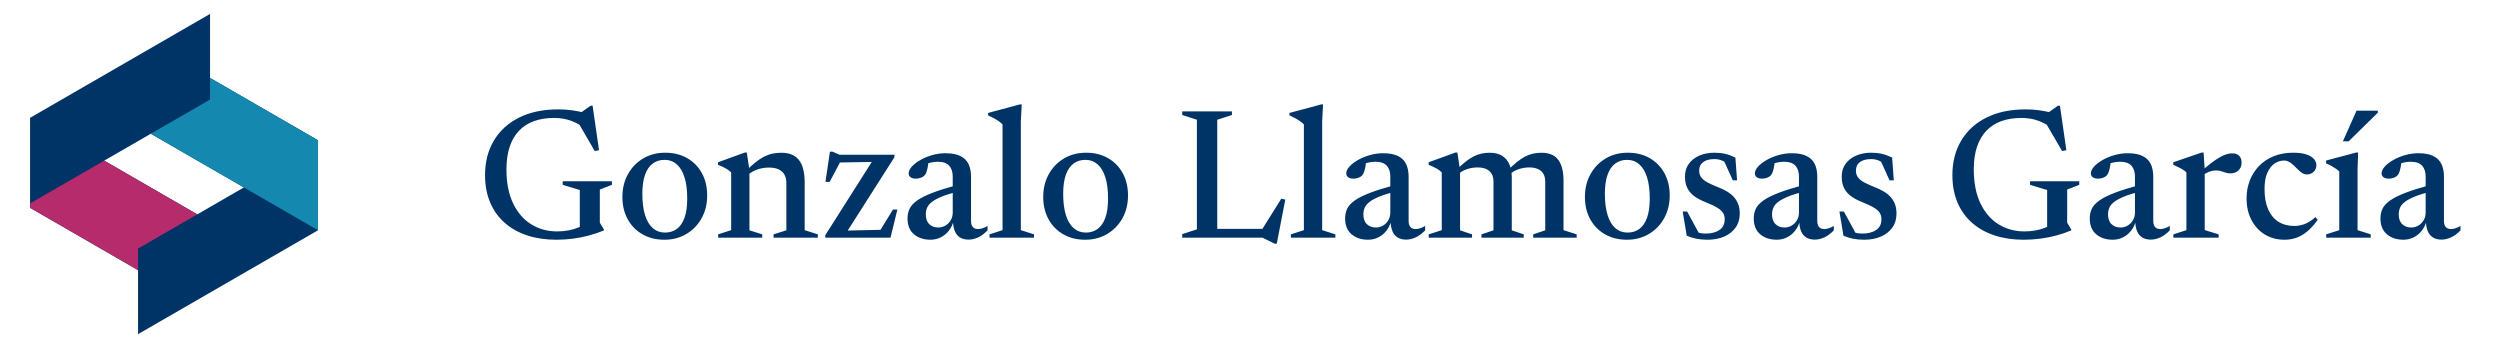
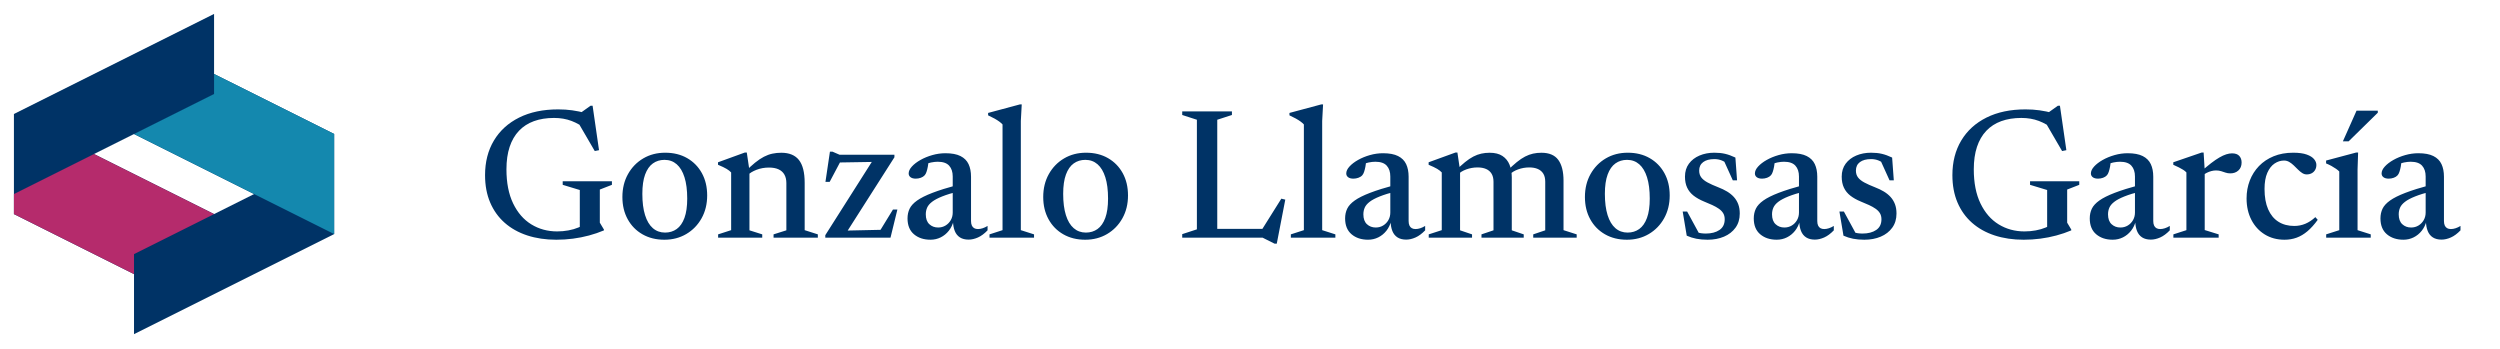
<svg xmlns="http://www.w3.org/2000/svg" viewBox="0 0 718.22 100" role="img" aria-label="Gonzalo Llamosas García">
-   <g transform="translate(50 50) scale(1.034026) translate(-48 -50.6188)">
-     <path fill="#003366" fill-rule="evenodd" d="M 8 35 L 58 6.132 L 58 23.917 L 88 41.238 L 88 66.238 L 38 95.105 L 38 77.321 L 8 60 Z M 28.598 46.892 L 41.546 39.417 L 67.402 54.345 L 54.454 61.821 Z" />
-     <path fill="#b52b6c" d="M 8 58.785 L 28.598 46.892 L 54.454 61.821 L 38 71.321 L 38 77.321 L 8 60 Z" />
-     <path fill="#1488ae" d="M 58 23.917 L 88 41.238 L 88 66.238 L 41.546 39.417 L 58 29.917 Z" />
+   <g transform="translate(50 50) scale(1.15) translate(-50 -50)">
+     <path fill="#003366" fill-rule="evenodd" d="M 10 35 L 60 10 L 60 25 L 90 40 L 90 65 L 40 90 L 40 75 L 10 60 Z M 30 45 L 40 40 L 70 55 L 60 60 Z" />
+     <path fill="#b52b6c" d="M 10 55 L 30 45 L 60 60 L 40 70 L 40 75 L 10 60 Z" />
+     <path fill="#1488ae" d="M 60 25 L 90 40 L 90 65 L 40 40 L 60 30 Z" />
  </g>
  <g transform="translate(128 28) scale(0.5334219)">
    <path fill="#003366" d="M 83.091 67.436 L 85.305 71.145 L 85.305 71.587 Q 81.46 73.214 77.257 74.34 Q 73.055 75.466 68.633 76.043 Q 64.21 76.621 59.668 76.621 Q 51.074 76.621 44.009 74.303 Q 36.945 71.985 31.859 67.503 Q 26.773 63.02 24.026 56.561 Q 21.278 50.101 21.278 41.834 Q 21.278 31.181 26.039 23.211 Q 30.799 15.24 39.632 10.831 Q 48.465 6.421 60.664 6.421 Q 64.679 6.421 68.214 6.918 Q 71.749 7.414 75.766 8.467 L 71.603 9.089 L 78.097 4.452 L 79.198 4.452 L 82.657 28.392 L 80.362 28.859 L 70.392 11.724 L 76.162 17.432 Q 72.087 14.253 67.843 12.641 Q 63.599 11.029 58.418 11.029 Q 52.347 11.029 47.592 12.757 Q 42.836 14.485 39.536 17.962 Q 36.236 21.439 34.517 26.612 Q 32.799 31.785 32.799 38.682 Q 32.799 49.603 36.398 57.069 Q 39.996 64.535 46.182 68.338 Q 52.368 72.142 60.106 72.142 Q 63.198 72.142 66.164 71.6 Q 69.129 71.059 71.608 70.015 Q 74.087 68.971 75.642 67.547 L 72.308 73.24 L 72.308 49.847 L 63.099 47.053 L 63.099 45.118 L 89.604 45.118 L 89.604 47.053 L 83.091 49.593 Z M 118.226 72.772 Q 121.809 72.772 124.494 70.85 Q 127.178 68.929 128.668 64.876 Q 130.159 60.824 130.159 54.463 Q 130.159 47.634 128.695 42.995 Q 127.231 38.356 124.503 35.981 Q 121.775 33.606 117.924 33.606 Q 114.349 33.606 111.661 35.527 Q 108.974 37.449 107.483 41.501 Q 105.992 45.553 105.992 51.913 Q 105.992 58.703 107.452 63.362 Q 108.912 68.021 111.659 70.397 Q 114.406 72.772 118.226 72.772 Z M 117.841 76.621 Q 111.162 76.621 106.06 73.7 Q 100.959 70.778 98.103 65.581 Q 95.246 60.385 95.246 53.62 Q 95.246 46.668 98.258 41.28 Q 101.27 35.892 106.478 32.823 Q 111.685 29.755 118.309 29.755 Q 125.061 29.755 130.139 32.675 Q 135.216 35.596 138.061 40.769 Q 140.906 45.943 140.906 52.756 Q 140.906 59.7 137.882 65.094 Q 134.857 70.487 129.647 73.554 Q 124.436 76.621 117.841 76.621 Z M 163.674 39.334 L 163.674 71.549 L 170.564 73.73 L 170.564 75.521 L 146.801 75.521 L 146.801 73.73 L 153.816 71.464 L 153.816 40.38 Q 152.928 39.4 151.371 38.468 Q 149.814 37.535 146.743 36.256 L 146.743 34.91 L 161.191 29.656 L 162.243 29.656 Z M 176.659 73.73 L 183.559 71.549 L 183.559 46.129 Q 183.559 43.435 182.513 41.565 Q 181.467 39.695 179.387 38.724 Q 177.306 37.752 174.203 37.752 Q 170.58 37.752 167.455 38.967 Q 164.33 40.181 162.748 41.87 L 161.093 40.285 Q 164.143 37.187 166.672 35.144 Q 169.201 33.1 171.464 31.93 Q 173.727 30.759 176.005 30.268 Q 178.283 29.777 180.816 29.777 Q 187.258 29.777 190.337 33.696 Q 193.416 37.616 193.416 45.96 L 193.416 71.464 L 200.508 73.73 L 200.508 75.521 L 176.659 75.521 Z M 204.525 75.521 L 204.525 74.166 L 230.937 32.56 L 234.562 34.645 L 208.713 35.071 L 213.884 32.229 L 206.89 45.442 L 204.608 45.442 L 207.017 29.199 L 208.419 29.199 L 212.226 30.855 L 241.753 30.855 L 241.753 32.211 L 215.156 73.927 L 211.681 71.782 L 236.03 71.246 L 232.624 73.987 L 240.976 60.34 L 243.355 60.34 L 239.637 75.521 Z M 275.905 47.072 L 276.481 50.51 Q 270.938 51.911 267.445 53.315 Q 263.951 54.718 262.034 56.191 Q 260.117 57.664 259.382 59.319 Q 258.647 60.974 258.647 62.956 Q 258.647 66.485 260.565 68.263 Q 262.483 70.04 265.309 70.04 Q 267.512 70.04 269.285 68.967 Q 271.058 67.895 272.106 66.066 Q 273.154 64.237 273.154 61.971 L 273.154 42.576 Q 273.154 38.88 271.238 36.751 Q 269.322 34.621 265.1 34.621 Q 263.418 34.621 261.486 35.019 Q 259.554 35.417 257.944 36.196 L 260.276 33.631 Q 260.065 35.59 259.75 37.239 Q 259.436 38.888 259.033 40.073 Q 258.629 41.258 258.051 41.905 Q 257.273 42.779 255.967 43.251 Q 254.661 43.722 253.275 43.722 Q 251.467 43.722 250.446 42.964 Q 249.426 42.206 249.426 40.914 Q 249.426 39.099 251.167 37.19 Q 252.907 35.282 255.784 33.656 Q 258.661 32.03 262.173 31.032 Q 265.686 30.035 269.259 30.035 Q 274.3 30.035 277.325 31.553 Q 280.351 33.071 281.682 35.899 Q 283.012 38.727 283.012 42.671 L 283.012 66.524 Q 283.012 68 283.447 68.96 Q 283.881 69.919 284.714 70.395 Q 285.546 70.871 286.751 70.871 Q 287.946 70.871 289.271 70.441 Q 290.596 70.011 291.917 69.19 L 291.917 71.567 Q 289.357 74.234 286.746 75.396 Q 284.136 76.559 281.705 76.559 Q 278.88 76.559 277.025 75.366 Q 275.17 74.174 274.266 71.933 Q 273.362 69.693 273.305 66.622 L 273.654 66.345 Q 272.879 69.479 271.048 71.784 Q 269.218 74.09 266.673 75.352 Q 264.128 76.614 261.152 76.614 Q 255.734 76.614 252.272 73.673 Q 248.81 70.731 248.81 65.137 Q 248.81 62.255 249.931 59.916 Q 251.053 57.577 253.98 55.495 Q 256.907 53.413 262.227 51.37 Q 267.547 49.327 275.905 47.072 Z M 309.838 71.464 L 316.947 73.73 L 316.947 75.521 L 292.965 75.521 L 292.965 73.73 L 299.98 71.464 L 299.98 14.529 Q 299.299 13.771 298.23 12.987 Q 297.161 12.203 295.662 11.361 Q 294.163 10.518 292.213 9.631 L 292.213 8.332 L 309.299 3.749 L 310.32 3.749 L 309.838 12.648 Z M 344.876 72.772 Q 348.46 72.772 351.144 70.85 Q 353.829 68.929 355.319 64.876 Q 356.809 60.824 356.809 54.463 Q 356.809 47.634 355.345 42.995 Q 353.881 38.356 351.153 35.981 Q 348.426 33.606 344.575 33.606 Q 340.999 33.606 338.312 35.527 Q 335.625 37.449 334.134 41.501 Q 332.642 45.553 332.642 51.913 Q 332.642 58.703 334.102 63.362 Q 335.562 68.021 338.31 70.397 Q 341.057 72.772 344.876 72.772 Z M 344.492 76.621 Q 337.812 76.621 332.711 73.7 Q 327.609 70.778 324.753 65.581 Q 321.897 60.385 321.897 53.62 Q 321.897 46.668 324.909 41.28 Q 327.921 35.892 333.128 32.823 Q 338.336 29.755 344.959 29.755 Q 351.712 29.755 356.789 32.675 Q 361.867 35.596 364.712 40.769 Q 367.557 45.943 367.557 52.756 Q 367.557 59.7 364.532 65.094 Q 361.508 70.487 356.297 73.554 Q 351.087 76.621 344.492 76.621 Z M 447.677 78.737 L 446.481 78.737 L 440.067 75.521 L 409.141 75.521 L 409.141 70.768 L 445.553 70.768 L 438.926 72.384 L 450.134 54.505 L 452.26 55.027 Z M 415.626 12.003 L 415.626 75.521 L 396.757 75.521 L 396.757 73.608 L 404.655 71.028 L 404.655 12.003 L 396.757 9.437 L 396.757 7.521 L 423.524 7.521 L 423.524 9.437 Z M 472.133 71.464 L 479.241 73.73 L 479.241 75.521 L 455.259 75.521 L 455.259 73.73 L 462.275 71.464 L 462.275 14.529 Q 461.594 13.771 460.525 12.987 Q 459.455 12.203 457.957 11.361 Q 456.458 10.518 454.508 9.631 L 454.508 8.332 L 471.594 3.749 L 472.615 3.749 L 472.133 12.648 Z M 511.579 47.072 L 512.155 50.51 Q 506.612 51.911 503.118 53.315 Q 499.625 54.718 497.708 56.191 Q 495.791 57.664 495.056 59.319 Q 494.321 60.974 494.321 62.956 Q 494.321 66.485 496.239 68.263 Q 498.157 70.04 500.983 70.04 Q 503.186 70.04 504.959 68.967 Q 506.731 67.895 507.78 66.066 Q 508.828 64.237 508.828 61.971 L 508.828 42.576 Q 508.828 38.88 506.912 36.751 Q 504.996 34.621 500.774 34.621 Q 499.091 34.621 497.159 35.019 Q 495.227 35.417 493.618 36.196 L 495.95 33.631 Q 495.738 35.59 495.424 37.239 Q 495.11 38.888 494.706 40.073 Q 494.302 41.258 493.725 41.905 Q 492.947 42.779 491.641 43.251 Q 490.334 43.722 488.949 43.722 Q 487.141 43.722 486.12 42.964 Q 485.1 42.206 485.1 40.914 Q 485.1 39.099 486.84 37.19 Q 488.58 35.282 491.457 33.656 Q 494.334 32.03 497.847 31.032 Q 501.359 30.035 504.933 30.035 Q 509.974 30.035 512.999 31.553 Q 516.025 33.071 517.356 35.899 Q 518.686 38.727 518.686 42.671 L 518.686 66.524 Q 518.686 68 519.12 68.96 Q 519.555 69.919 520.388 70.395 Q 521.22 70.871 522.425 70.871 Q 523.62 70.871 524.945 70.441 Q 526.27 70.011 527.591 69.19 L 527.591 71.567 Q 525.03 74.234 522.42 75.396 Q 519.809 76.559 517.379 76.559 Q 514.554 76.559 512.699 75.366 Q 510.844 74.174 509.94 71.933 Q 509.036 69.693 508.979 66.622 L 509.328 66.345 Q 508.552 69.479 506.722 71.784 Q 504.892 74.09 502.346 75.352 Q 499.802 76.614 496.826 76.614 Q 491.408 76.614 487.946 73.673 Q 484.484 70.731 484.484 65.137 Q 484.484 62.255 485.605 59.916 Q 486.727 57.577 489.654 55.495 Q 492.58 53.413 497.901 51.37 Q 503.221 49.327 511.579 47.072 Z M 546.394 39.311 L 546.394 71.549 L 552.849 73.73 L 552.849 75.521 L 529.52 75.521 L 529.52 73.73 L 536.536 71.464 L 536.536 40.38 Q 535.648 39.4 534.091 38.468 Q 532.534 37.535 529.463 36.256 L 529.463 34.91 L 543.91 29.656 L 544.963 29.656 Z M 574.251 43.021 L 574.251 71.549 L 580.683 73.73 L 580.683 75.521 L 557.928 75.521 L 557.928 73.73 L 564.4 71.549 L 564.4 45.382 Q 564.4 42.768 563.368 41.067 Q 562.336 39.366 560.417 38.524 Q 558.497 37.682 555.821 37.682 Q 552.653 37.682 549.734 38.755 Q 546.816 39.828 545.35 41.464 L 543.781 39.697 Q 546.675 36.776 549.048 34.85 Q 551.42 32.924 553.565 31.819 Q 555.71 30.714 557.842 30.245 Q 559.975 29.777 562.36 29.777 Q 566.581 29.777 569.199 31.5 Q 571.816 33.224 573.033 36.212 Q 574.251 39.201 574.251 43.021 Z M 602.115 44.856 L 602.115 71.464 L 609.206 73.73 L 609.206 75.521 L 585.8 75.521 L 585.8 73.73 L 592.265 71.549 L 592.265 45.382 Q 592.265 42.737 591.233 41.051 Q 590.2 39.366 588.281 38.524 Q 586.362 37.682 583.686 37.682 Q 580.517 37.682 577.599 38.755 Q 574.681 39.828 573.215 41.464 L 571.646 39.697 Q 574.539 36.776 576.912 34.85 Q 579.284 32.924 581.429 31.819 Q 583.574 30.714 585.706 30.245 Q 587.839 29.777 590.225 29.777 Q 596.475 29.777 599.295 33.622 Q 602.115 37.467 602.115 44.856 Z M 636.621 72.772 Q 640.205 72.772 642.889 70.85 Q 645.574 68.929 647.064 64.876 Q 648.554 60.824 648.554 54.463 Q 648.554 47.634 647.09 42.995 Q 645.626 38.356 642.898 35.981 Q 640.171 33.606 636.32 33.606 Q 632.744 33.606 630.057 35.527 Q 627.37 37.449 625.879 41.501 Q 624.387 45.553 624.387 51.913 Q 624.387 58.703 625.847 63.362 Q 627.307 68.021 630.055 70.397 Q 632.802 72.772 636.621 72.772 Z M 636.237 76.621 Q 629.557 76.621 624.456 73.7 Q 619.354 70.778 616.498 65.581 Q 613.642 60.385 613.642 53.62 Q 613.642 46.668 616.654 41.28 Q 619.666 35.892 624.873 32.823 Q 630.081 29.755 636.704 29.755 Q 643.457 29.755 648.534 32.675 Q 653.612 35.596 656.457 40.769 Q 659.302 45.943 659.302 52.756 Q 659.302 59.7 656.277 65.094 Q 653.253 70.487 648.042 73.554 Q 642.832 76.621 636.237 76.621 Z M 683.322 29.755 Q 686.583 29.755 689.133 30.352 Q 691.682 30.95 694.678 32.363 L 695.58 44.635 L 693.288 44.635 L 687.652 32.195 L 691.355 36.437 Q 689.312 34.758 687.449 33.975 Q 685.586 33.192 683.353 33.192 Q 679.491 33.192 677.332 34.809 Q 675.172 36.427 675.172 39.391 Q 675.172 41.563 676.3 43.064 Q 677.428 44.564 679.719 45.797 Q 682.009 47.029 685.478 48.385 Q 688.09 49.385 690.213 50.661 Q 692.335 51.938 693.851 53.606 Q 695.367 55.274 696.198 57.459 Q 697.03 59.643 697.03 62.502 Q 697.03 66.992 694.738 70.149 Q 692.446 73.306 688.543 74.964 Q 684.64 76.621 679.707 76.621 Q 676.362 76.621 673.653 76.085 Q 670.945 75.549 668.472 74.438 L 666.292 61.421 L 668.686 61.421 L 675.972 74.813 L 670.432 71.129 Q 672.182 71.993 673.562 72.467 Q 674.943 72.94 676.203 73.116 Q 677.463 73.292 678.732 73.292 Q 683.262 73.292 686.095 71.374 Q 688.928 69.455 688.928 65.601 Q 688.928 63.714 688.116 62.362 Q 687.305 61.01 685.798 59.95 Q 684.291 58.889 682.241 57.947 Q 680.192 57.006 677.728 56.016 Q 674.452 54.659 672.173 52.88 Q 669.894 51.101 668.71 48.591 Q 667.525 46.081 667.525 42.645 Q 667.525 38.542 669.643 35.674 Q 671.76 32.806 675.352 31.28 Q 678.943 29.755 683.322 29.755 Z M 731.671 47.072 L 732.246 50.51 Q 726.703 51.911 723.21 53.315 Q 719.717 54.718 717.799 56.191 Q 715.882 57.664 715.148 59.319 Q 714.413 60.974 714.413 62.956 Q 714.413 66.485 716.331 68.263 Q 718.249 70.04 721.074 70.04 Q 723.278 70.04 725.05 68.967 Q 726.823 67.895 727.871 66.066 Q 728.92 64.237 728.92 61.971 L 728.92 42.576 Q 728.92 38.88 727.004 36.751 Q 725.088 34.621 720.865 34.621 Q 719.183 34.621 717.251 35.019 Q 715.319 35.417 713.71 36.196 L 716.042 33.631 Q 715.83 35.59 715.516 37.239 Q 715.202 38.888 714.798 40.073 Q 714.394 41.258 713.817 41.905 Q 713.039 42.779 711.732 43.251 Q 710.426 43.722 709.041 43.722 Q 707.232 43.722 706.212 42.964 Q 705.192 42.206 705.192 40.914 Q 705.192 39.099 706.932 37.19 Q 708.672 35.282 711.549 33.656 Q 714.426 32.03 717.939 31.032 Q 721.451 30.035 725.024 30.035 Q 730.065 30.035 733.091 31.553 Q 736.117 33.071 737.447 35.899 Q 738.778 38.727 738.778 42.671 L 738.778 66.524 Q 738.778 68 739.212 68.96 Q 739.646 69.919 740.479 70.395 Q 741.312 70.871 742.517 70.871 Q 743.711 70.871 745.036 70.441 Q 746.361 70.011 747.682 69.19 L 747.682 71.567 Q 745.122 74.234 742.512 75.396 Q 739.901 76.559 737.471 76.559 Q 734.646 76.559 732.79 75.366 Q 730.935 74.174 730.032 71.933 Q 729.128 69.693 729.071 66.622 L 729.42 66.345 Q 728.644 69.479 726.814 71.784 Q 724.983 74.09 722.438 75.352 Q 719.893 76.614 716.918 76.614 Q 711.5 76.614 708.037 73.673 Q 704.575 70.731 704.575 65.137 Q 704.575 62.255 705.697 59.916 Q 706.818 57.577 709.745 55.495 Q 712.672 53.413 717.992 51.37 Q 723.313 49.327 731.671 47.072 Z M 767.738 29.755 Q 770.999 29.755 773.548 30.352 Q 776.098 30.95 779.094 32.363 L 779.996 44.635 L 777.704 44.635 L 772.068 32.195 L 775.771 36.437 Q 773.728 34.758 771.865 33.975 Q 770.002 33.192 767.769 33.192 Q 763.907 33.192 761.747 34.809 Q 759.588 36.427 759.588 39.391 Q 759.588 41.563 760.716 43.064 Q 761.844 44.564 764.134 45.797 Q 766.425 47.029 769.893 48.385 Q 772.506 49.385 774.629 50.661 Q 776.751 51.938 778.267 53.606 Q 779.782 55.274 780.614 57.459 Q 781.446 59.643 781.446 62.502 Q 781.446 66.992 779.154 70.149 Q 776.861 73.306 772.959 74.964 Q 769.056 76.621 764.123 76.621 Q 760.778 76.621 758.069 76.085 Q 755.361 75.549 752.888 74.438 L 750.707 61.421 L 753.102 61.421 L 760.388 74.813 L 754.847 71.129 Q 756.597 71.993 757.978 72.467 Q 759.359 72.94 760.619 73.116 Q 761.879 73.292 763.148 73.292 Q 767.678 73.292 770.511 71.374 Q 773.343 69.455 773.343 65.601 Q 773.343 63.714 772.532 62.362 Q 771.721 61.01 770.214 59.95 Q 768.707 58.889 766.657 57.947 Q 764.607 57.006 762.143 56.016 Q 758.868 54.659 756.589 52.88 Q 754.31 51.101 753.125 48.591 Q 751.941 46.081 751.941 42.645 Q 751.941 38.542 754.059 35.674 Q 756.176 32.806 759.768 31.28 Q 763.359 29.755 767.738 29.755 Z M 873.365 67.436 L 875.579 71.145 L 875.579 71.587 Q 871.734 73.214 867.531 74.34 Q 863.329 75.466 858.907 76.043 Q 854.484 76.621 849.942 76.621 Q 841.348 76.621 834.283 74.303 Q 827.219 71.985 822.133 67.503 Q 817.047 63.02 814.3 56.561 Q 811.552 50.101 811.552 41.834 Q 811.552 31.181 816.313 23.211 Q 821.073 15.24 829.906 10.831 Q 838.739 6.421 850.938 6.421 Q 854.953 6.421 858.488 6.918 Q 862.023 7.414 866.04 8.467 L 861.876 9.089 L 868.371 4.452 L 869.472 4.452 L 872.931 28.392 L 870.636 28.859 L 860.666 11.724 L 866.436 17.432 Q 862.361 14.253 858.117 12.641 Q 853.873 11.029 848.692 11.029 Q 842.621 11.029 837.866 12.757 Q 833.11 14.485 829.81 17.962 Q 826.51 21.439 824.791 26.612 Q 823.073 31.785 823.073 38.682 Q 823.073 49.603 826.672 57.069 Q 830.27 64.535 836.456 68.338 Q 842.642 72.142 850.38 72.142 Q 853.472 72.142 856.438 71.6 Q 859.403 71.059 861.882 70.015 Q 864.361 68.971 865.916 67.547 L 862.582 73.24 L 862.582 49.847 L 853.373 47.053 L 853.373 45.118 L 879.878 45.118 L 879.878 47.053 L 873.365 49.593 Z M 912.628 47.072 L 913.203 50.51 Q 907.66 51.911 904.167 53.315 Q 900.674 54.718 898.756 56.191 Q 896.839 57.664 896.105 59.319 Q 895.37 60.974 895.37 62.956 Q 895.37 66.485 897.288 68.263 Q 899.206 70.04 902.032 70.04 Q 904.235 70.04 906.007 68.967 Q 907.78 67.895 908.828 66.066 Q 909.877 64.237 909.877 61.971 L 909.877 42.576 Q 909.877 38.88 907.961 36.751 Q 906.045 34.621 901.822 34.621 Q 900.14 34.621 898.208 35.019 Q 896.276 35.417 894.667 36.196 L 896.999 33.631 Q 896.787 35.59 896.473 37.239 Q 896.159 38.888 895.755 40.073 Q 895.351 41.258 894.774 41.905 Q 893.995 42.779 892.689 43.251 Q 891.383 43.722 889.998 43.722 Q 888.189 43.722 887.169 42.964 Q 886.149 42.206 886.149 40.914 Q 886.149 39.099 887.889 37.19 Q 889.629 35.282 892.506 33.656 Q 895.383 32.03 898.895 31.032 Q 902.408 30.035 905.981 30.035 Q 911.022 30.035 914.048 31.553 Q 917.074 33.071 918.404 35.899 Q 919.735 38.727 919.735 42.671 L 919.735 66.524 Q 919.735 68 920.169 68.96 Q 920.603 69.919 921.436 70.395 Q 922.269 70.871 923.474 70.871 Q 924.668 70.871 925.993 70.441 Q 927.318 70.011 928.639 69.19 L 928.639 71.567 Q 926.079 74.234 923.469 75.396 Q 920.858 76.559 918.428 76.559 Q 915.603 76.559 913.747 75.366 Q 911.892 74.174 910.989 71.933 Q 910.085 69.693 910.028 66.622 L 910.377 66.345 Q 909.601 69.479 907.77 71.784 Q 905.94 74.09 903.395 75.352 Q 900.85 76.614 897.875 76.614 Q 892.457 76.614 888.994 73.673 Q 885.532 70.731 885.532 65.137 Q 885.532 62.255 886.654 59.916 Q 887.775 57.577 890.702 55.495 Q 893.629 53.413 898.949 51.37 Q 904.27 49.327 912.628 47.072 Z M 962.139 30.099 Q 964.809 30.099 966.061 31.48 Q 967.314 32.86 967.314 35.027 Q 967.314 37.734 965.596 39.308 Q 963.878 40.882 961.256 40.882 Q 959.859 40.882 958.678 40.48 Q 957.497 40.078 956.271 39.692 Q 955.046 39.305 953.508 39.305 Q 952.297 39.305 950.993 39.649 Q 949.689 39.993 948.446 40.634 Q 947.203 41.274 946.143 42.181 L 945.269 40.12 Q 948.353 37.318 950.84 35.408 Q 953.327 33.498 955.355 32.324 Q 957.382 31.15 959.053 30.624 Q 960.724 30.099 962.139 30.099 Z M 947.443 39.222 L 947.443 71.403 L 954.953 73.73 L 954.953 75.521 L 930.569 75.521 L 930.569 73.73 L 937.585 71.464 L 937.585 40.38 Q 936.896 39.626 935.916 39 Q 934.936 38.374 933.602 37.696 Q 932.268 37.018 930.519 36.256 L 930.519 34.91 L 945.807 29.656 L 946.859 29.656 Z M 995.106 29.755 Q 999.644 29.755 1002.381 30.741 Q 1005.118 31.727 1006.35 33.231 Q 1007.583 34.735 1007.583 36.321 Q 1007.583 37.861 1006.914 39.021 Q 1006.246 40.181 1005.067 40.813 Q 1003.889 41.445 1002.386 41.445 Q 1001.098 41.445 999.935 40.69 Q 998.772 39.935 997.667 38.824 Q 996.562 37.713 995.406 36.599 Q 994.251 35.484 992.96 34.73 Q 991.669 33.976 990.168 33.976 Q 987.448 33.976 985.05 35.588 Q 982.652 37.201 981.156 40.593 Q 979.66 43.984 979.66 49.288 Q 979.66 55.771 981.599 60.214 Q 983.538 64.656 987.132 66.929 Q 990.726 69.201 995.683 69.201 Q 998.803 69.201 1001.631 68.025 Q 1004.458 66.849 1007.03 64.45 L 1008.309 65.905 Q 1005.577 69.679 1002.777 72.048 Q 999.977 74.417 996.932 75.519 Q 993.886 76.621 990.422 76.621 Q 984.399 76.621 979.789 73.779 Q 975.178 70.938 972.583 65.911 Q 969.988 60.885 969.988 54.334 Q 969.988 49.235 971.707 44.774 Q 973.426 40.313 976.669 36.942 Q 979.912 33.572 984.571 31.663 Q 989.23 29.755 995.106 29.755 Z M 1030.063 29.671 L 1029.763 38.721 L 1029.763 71.471 L 1036.863 73.721 L 1036.863 75.521 L 1012.863 75.521 L 1012.863 73.721 L 1019.913 71.471 L 1019.913 39.871 Q 1019.313 39.221 1018.213 38.446 Q 1017.113 37.671 1015.713 36.896 Q 1014.313 36.121 1012.813 35.521 L 1012.813 33.971 L 1028.963 29.671 Z M 1021.863 23.621 L 1029.213 7.121 L 1040.663 7.121 L 1040.663 8.221 L 1024.963 23.621 Z M 1069.189 47.072 L 1069.765 50.51 Q 1064.222 51.911 1060.729 53.315 Q 1057.235 54.718 1055.318 56.191 Q 1053.401 57.664 1052.666 59.319 Q 1051.931 60.974 1051.931 62.956 Q 1051.931 66.485 1053.849 68.263 Q 1055.767 70.04 1058.593 70.04 Q 1060.796 70.04 1062.569 68.967 Q 1064.341 67.895 1065.39 66.066 Q 1066.438 64.237 1066.438 61.971 L 1066.438 42.576 Q 1066.438 38.88 1064.522 36.751 Q 1062.606 34.621 1058.384 34.621 Q 1056.702 34.621 1054.77 35.019 Q 1052.838 35.417 1051.228 36.196 L 1053.56 33.631 Q 1053.349 35.59 1053.034 37.239 Q 1052.72 38.888 1052.316 40.073 Q 1051.913 41.258 1051.335 41.905 Q 1050.557 42.779 1049.251 43.251 Q 1047.945 43.722 1046.56 43.722 Q 1044.751 43.722 1043.731 42.964 Q 1042.71 42.206 1042.71 40.914 Q 1042.71 39.099 1044.45 37.19 Q 1046.191 35.282 1049.068 33.656 Q 1051.945 32.03 1055.457 31.032 Q 1058.97 30.035 1062.543 30.035 Q 1067.584 30.035 1070.61 31.553 Q 1073.635 33.071 1074.966 35.899 Q 1076.296 38.727 1076.296 42.671 L 1076.296 66.524 Q 1076.296 68 1076.731 68.96 Q 1077.165 69.919 1077.998 70.395 Q 1078.831 70.871 1080.035 70.871 Q 1081.23 70.871 1082.555 70.441 Q 1083.88 70.011 1085.201 69.19 L 1085.201 71.567 Q 1082.641 74.234 1080.03 75.396 Q 1077.42 76.559 1074.989 76.559 Q 1072.164 76.559 1070.309 75.366 Q 1068.454 74.174 1067.55 71.933 Q 1066.646 69.693 1066.589 66.622 L 1066.938 66.345 Q 1066.163 69.479 1064.332 71.784 Q 1062.502 74.09 1059.957 75.352 Q 1057.412 76.614 1054.436 76.614 Q 1049.018 76.614 1045.556 73.673 Q 1042.094 70.731 1042.094 65.137 Q 1042.094 62.255 1043.215 59.916 Q 1044.337 57.577 1047.264 55.495 Q 1050.191 53.413 1055.511 51.37 Q 1060.831 49.327 1069.189 47.072 Z" />
  </g>
</svg>
